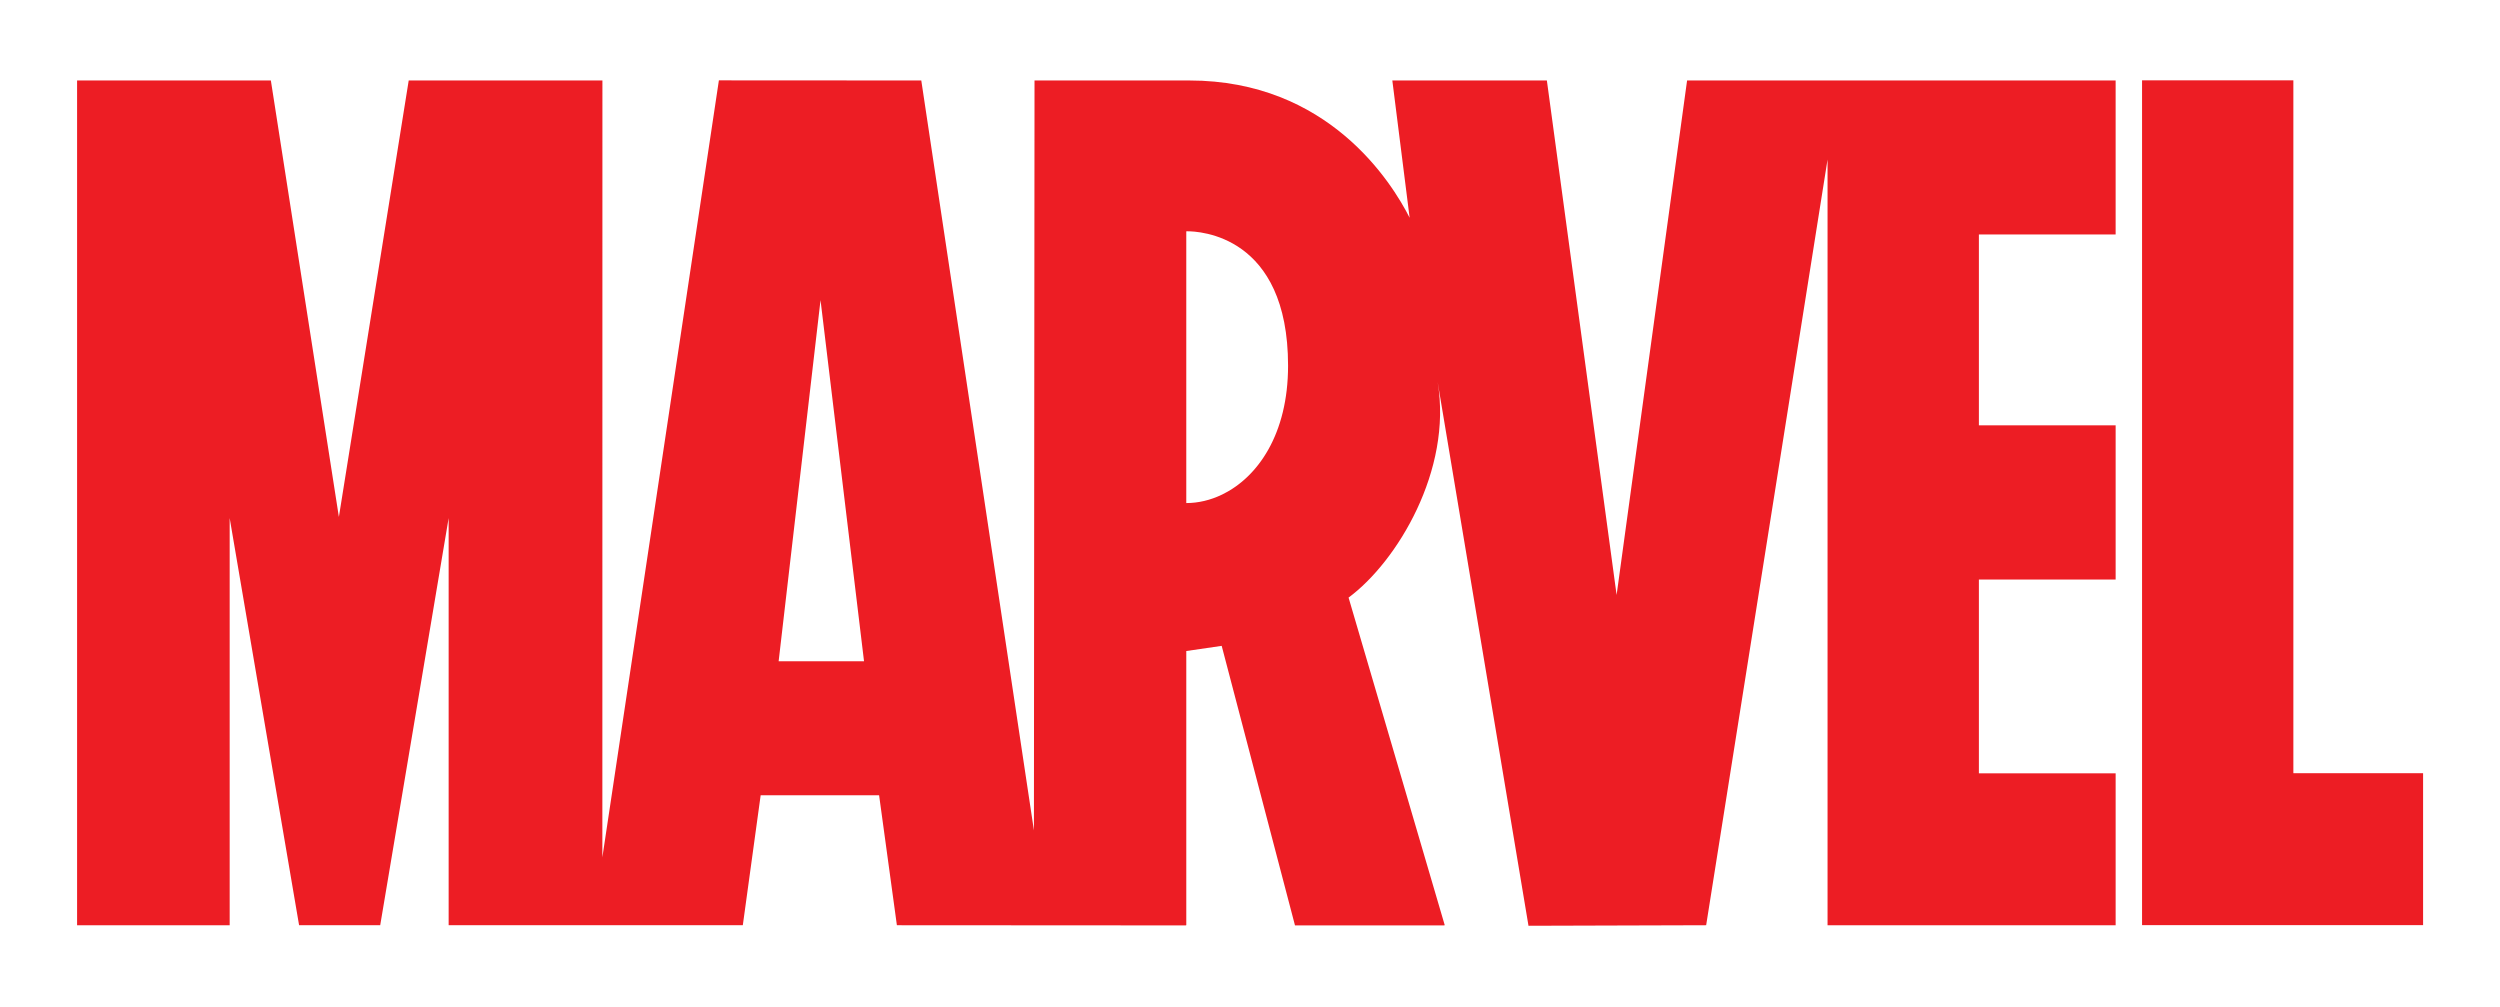
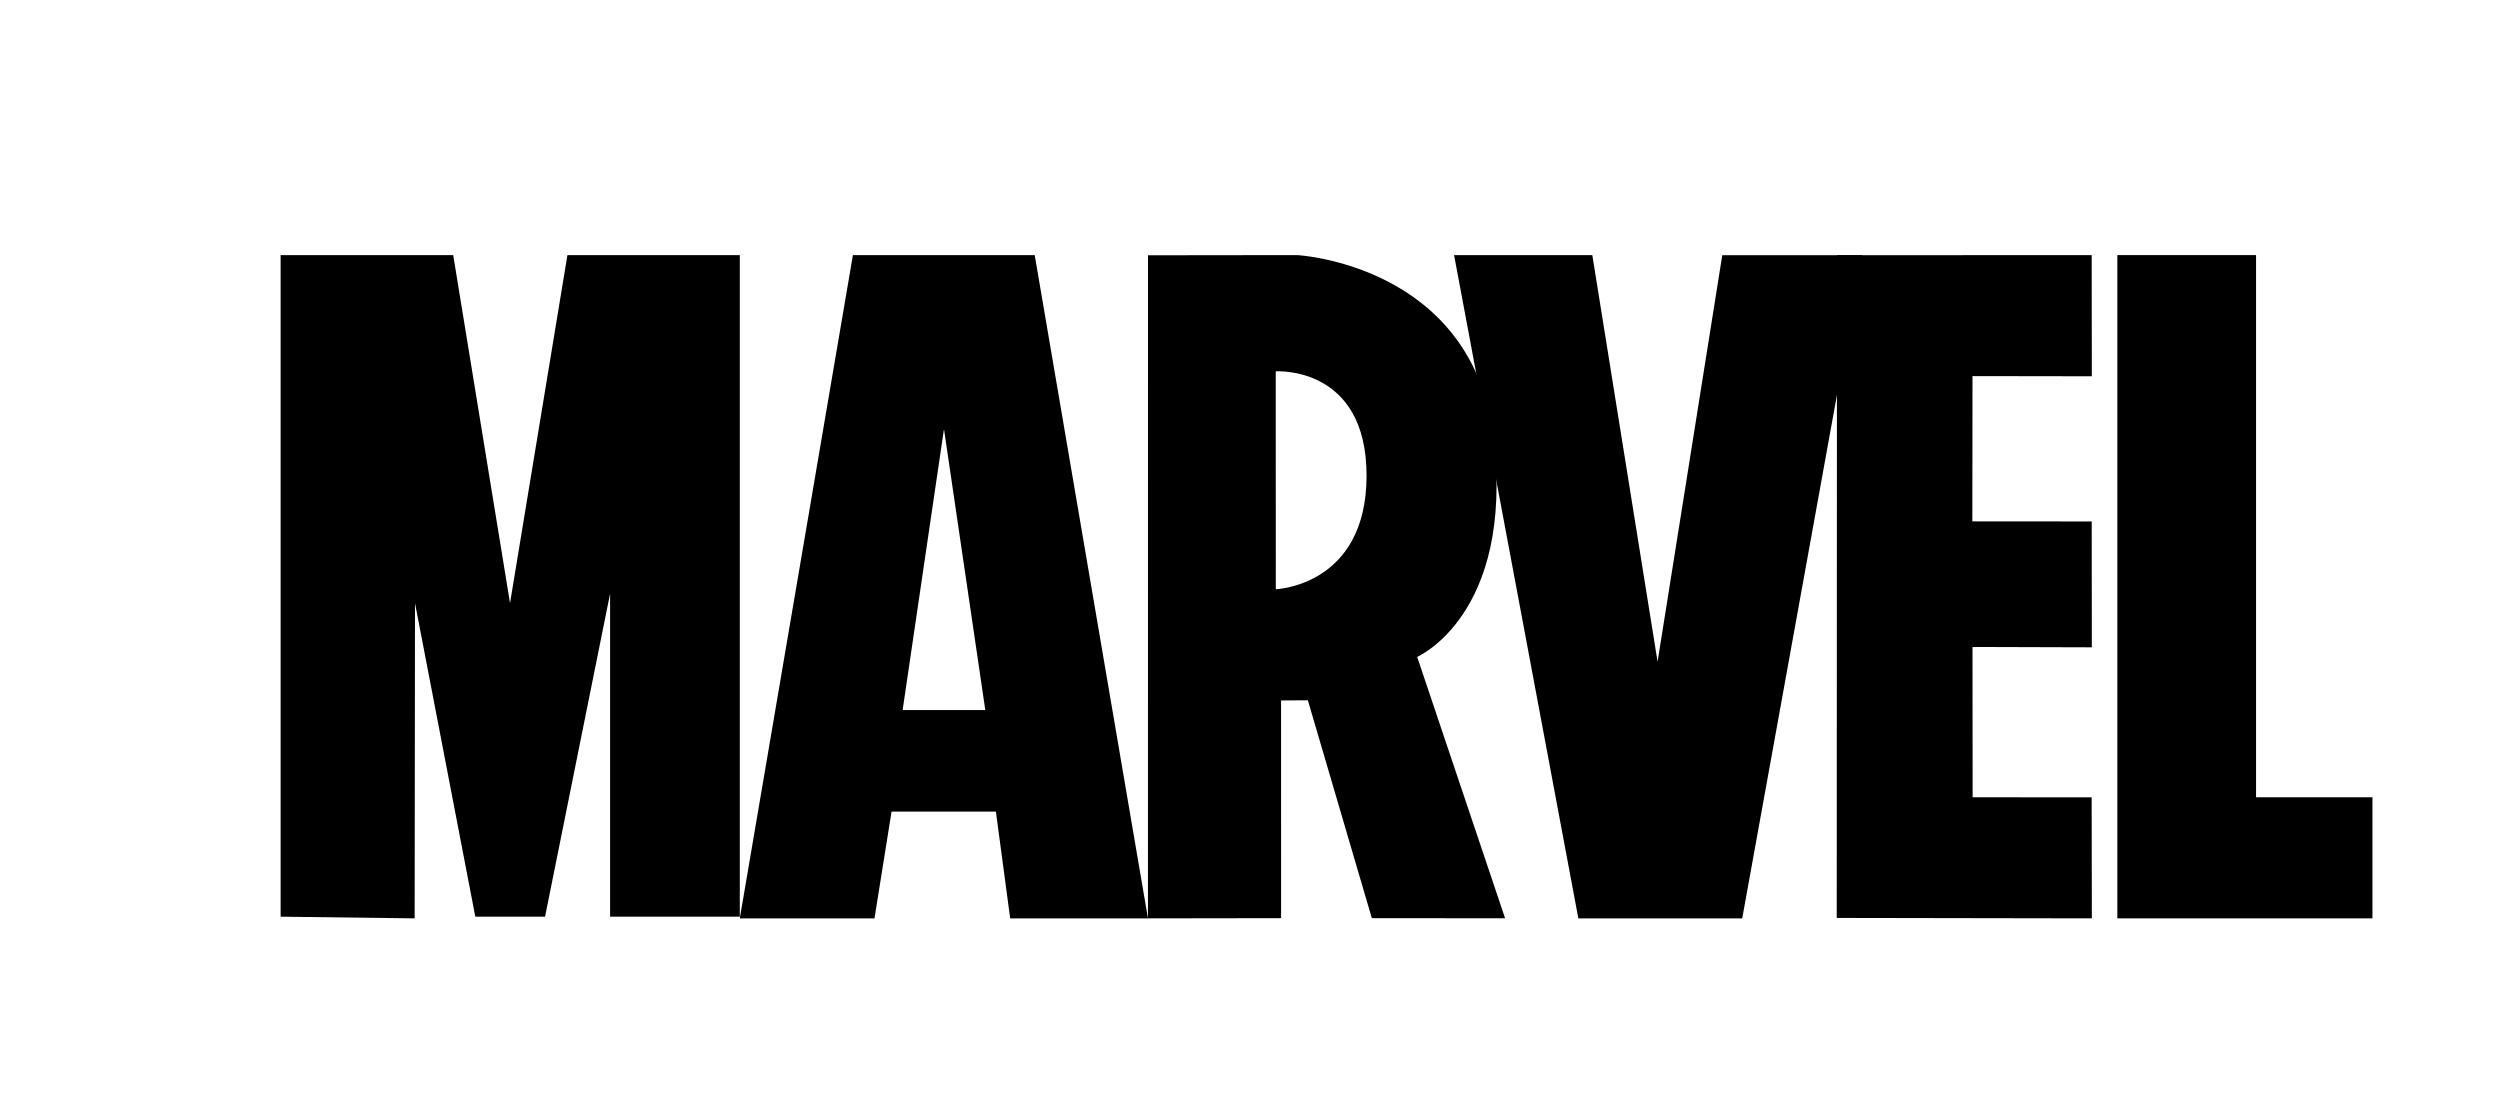
- <svg xmlns="http://www.w3.org/2000/svg" version="1.1" id="Layer_1" x="0px" y="0px" width="1000px" height="402.473px" viewBox="-215.19 -86.608 1000 402.473" enable-background="new -215.19 -86.608 1000 402.473" xml:space="preserve">
-   <g>
-     <path fill="#ED1D24" d="M631.063,7.184v-61.603H459.644l-28.191,205.803L403.557-54.418H341.74l6.925,54.915    c-7.14-14.068-32.449-54.915-88.146-54.915c-0.367-0.024-61.901,0-61.901,0l-0.237,299.974L153.324-54.418l-80.959-0.047    L25.753,256.349L25.777-54.42h-77.483l-27.933,174.585l-27.208-174.583h-77.508v337.906h61.036V120.618l27.764,162.866h32.449    l27.374-162.866v162.866H81.935l7.14-51.995h47.374l7.116,51.995l115.521,0.071h0.094v-0.071h0.072h0.072V173.799l14.162-2.063    l29.319,111.819h0.072h59.61h0.07l-0.024-0.071h0.106h0.072l-38.475-131.057c19.498-14.422,41.513-51.047,35.654-86.084V66.32    c0.07,0.474,36.316,217.38,36.316,217.38l71.065-0.216L515.83-22.8v306.285h115.236v-60.773h-54.7v-77.496h54.7V83.518h-54.7    V7.184H631.063z M96.265,177.905l16.758-144.461l17.4,144.461H96.265z M273.684,111.201c-4.697,2.278-9.595,3.417-14.363,3.417    V5.927c0.083,0,0.179-0.022,0.297-0.022c4.78-0.024,40.419,1.446,40.419,53.774C300.037,87.052,287.916,104.299,273.684,111.201     M754.044,222.665v60.772H641.63V-54.465h60.526v277.13H754.044z" />
-   </g>
+ <svg xmlns="http://www.w3.org/2000/svg" width="98" height="43" viewBox="0 0 98 43" fill="none">
+   <path fill-rule="evenodd" clip-rule="evenodd" d="M93 36V31.253H88.437V10H83V36H93Z" fill="black" />
+   <path fill-rule="evenodd" clip-rule="evenodd" d="M82 36L81.993 31.256L77.327 31.253L77.322 25.361L81.999 25.375L81.995 20.441L77.316 20.438L77.322 14.743L81.999 14.75L81.994 10L72.009 10.005L72 35.983L82 36Z" fill="black" />
+   <path fill-rule="evenodd" clip-rule="evenodd" d="M64.977 25.941L62.419 10L57 10.001L61.871 36L68.295 36L73 10.004H67.513L64.977 25.941Z" fill="black" />
+   <path fill-rule="evenodd" clip-rule="evenodd" d="M45 36L50.219 35.992L50.218 27.458L51.268 27.451L53.776 35.992L59 35.997L55.553 25.75C55.553 25.75 59.338 24.116 58.56 17.238C57.782 10.36 50.847 10 50.847 10L45.001 10.007L45 36ZM50.011 23.098L50.009 14.556C50.009 14.556 53.569 14.317 53.569 18.645C53.569 22.974 50.011 23.098 50.011 23.098Z" fill="black" />
+   <path fill-rule="evenodd" clip-rule="evenodd" d="M34.949 31.815L34.28 36H29L33.434 10H40.561L45 36H39.599L39.039 31.815H34.949ZM37.004 16.818L35.383 27.835H38.624L37.004 16.818Z" fill="black" />
+   <path fill-rule="evenodd" clip-rule="evenodd" d="M11 35.934V10H17.766L19.993 23.642L22.243 10H29V35.934H23.916V23.267L21.366 35.934H18.632L16.268 23.642L16.254 36L11 35.934Z" fill="black" />
</svg>
